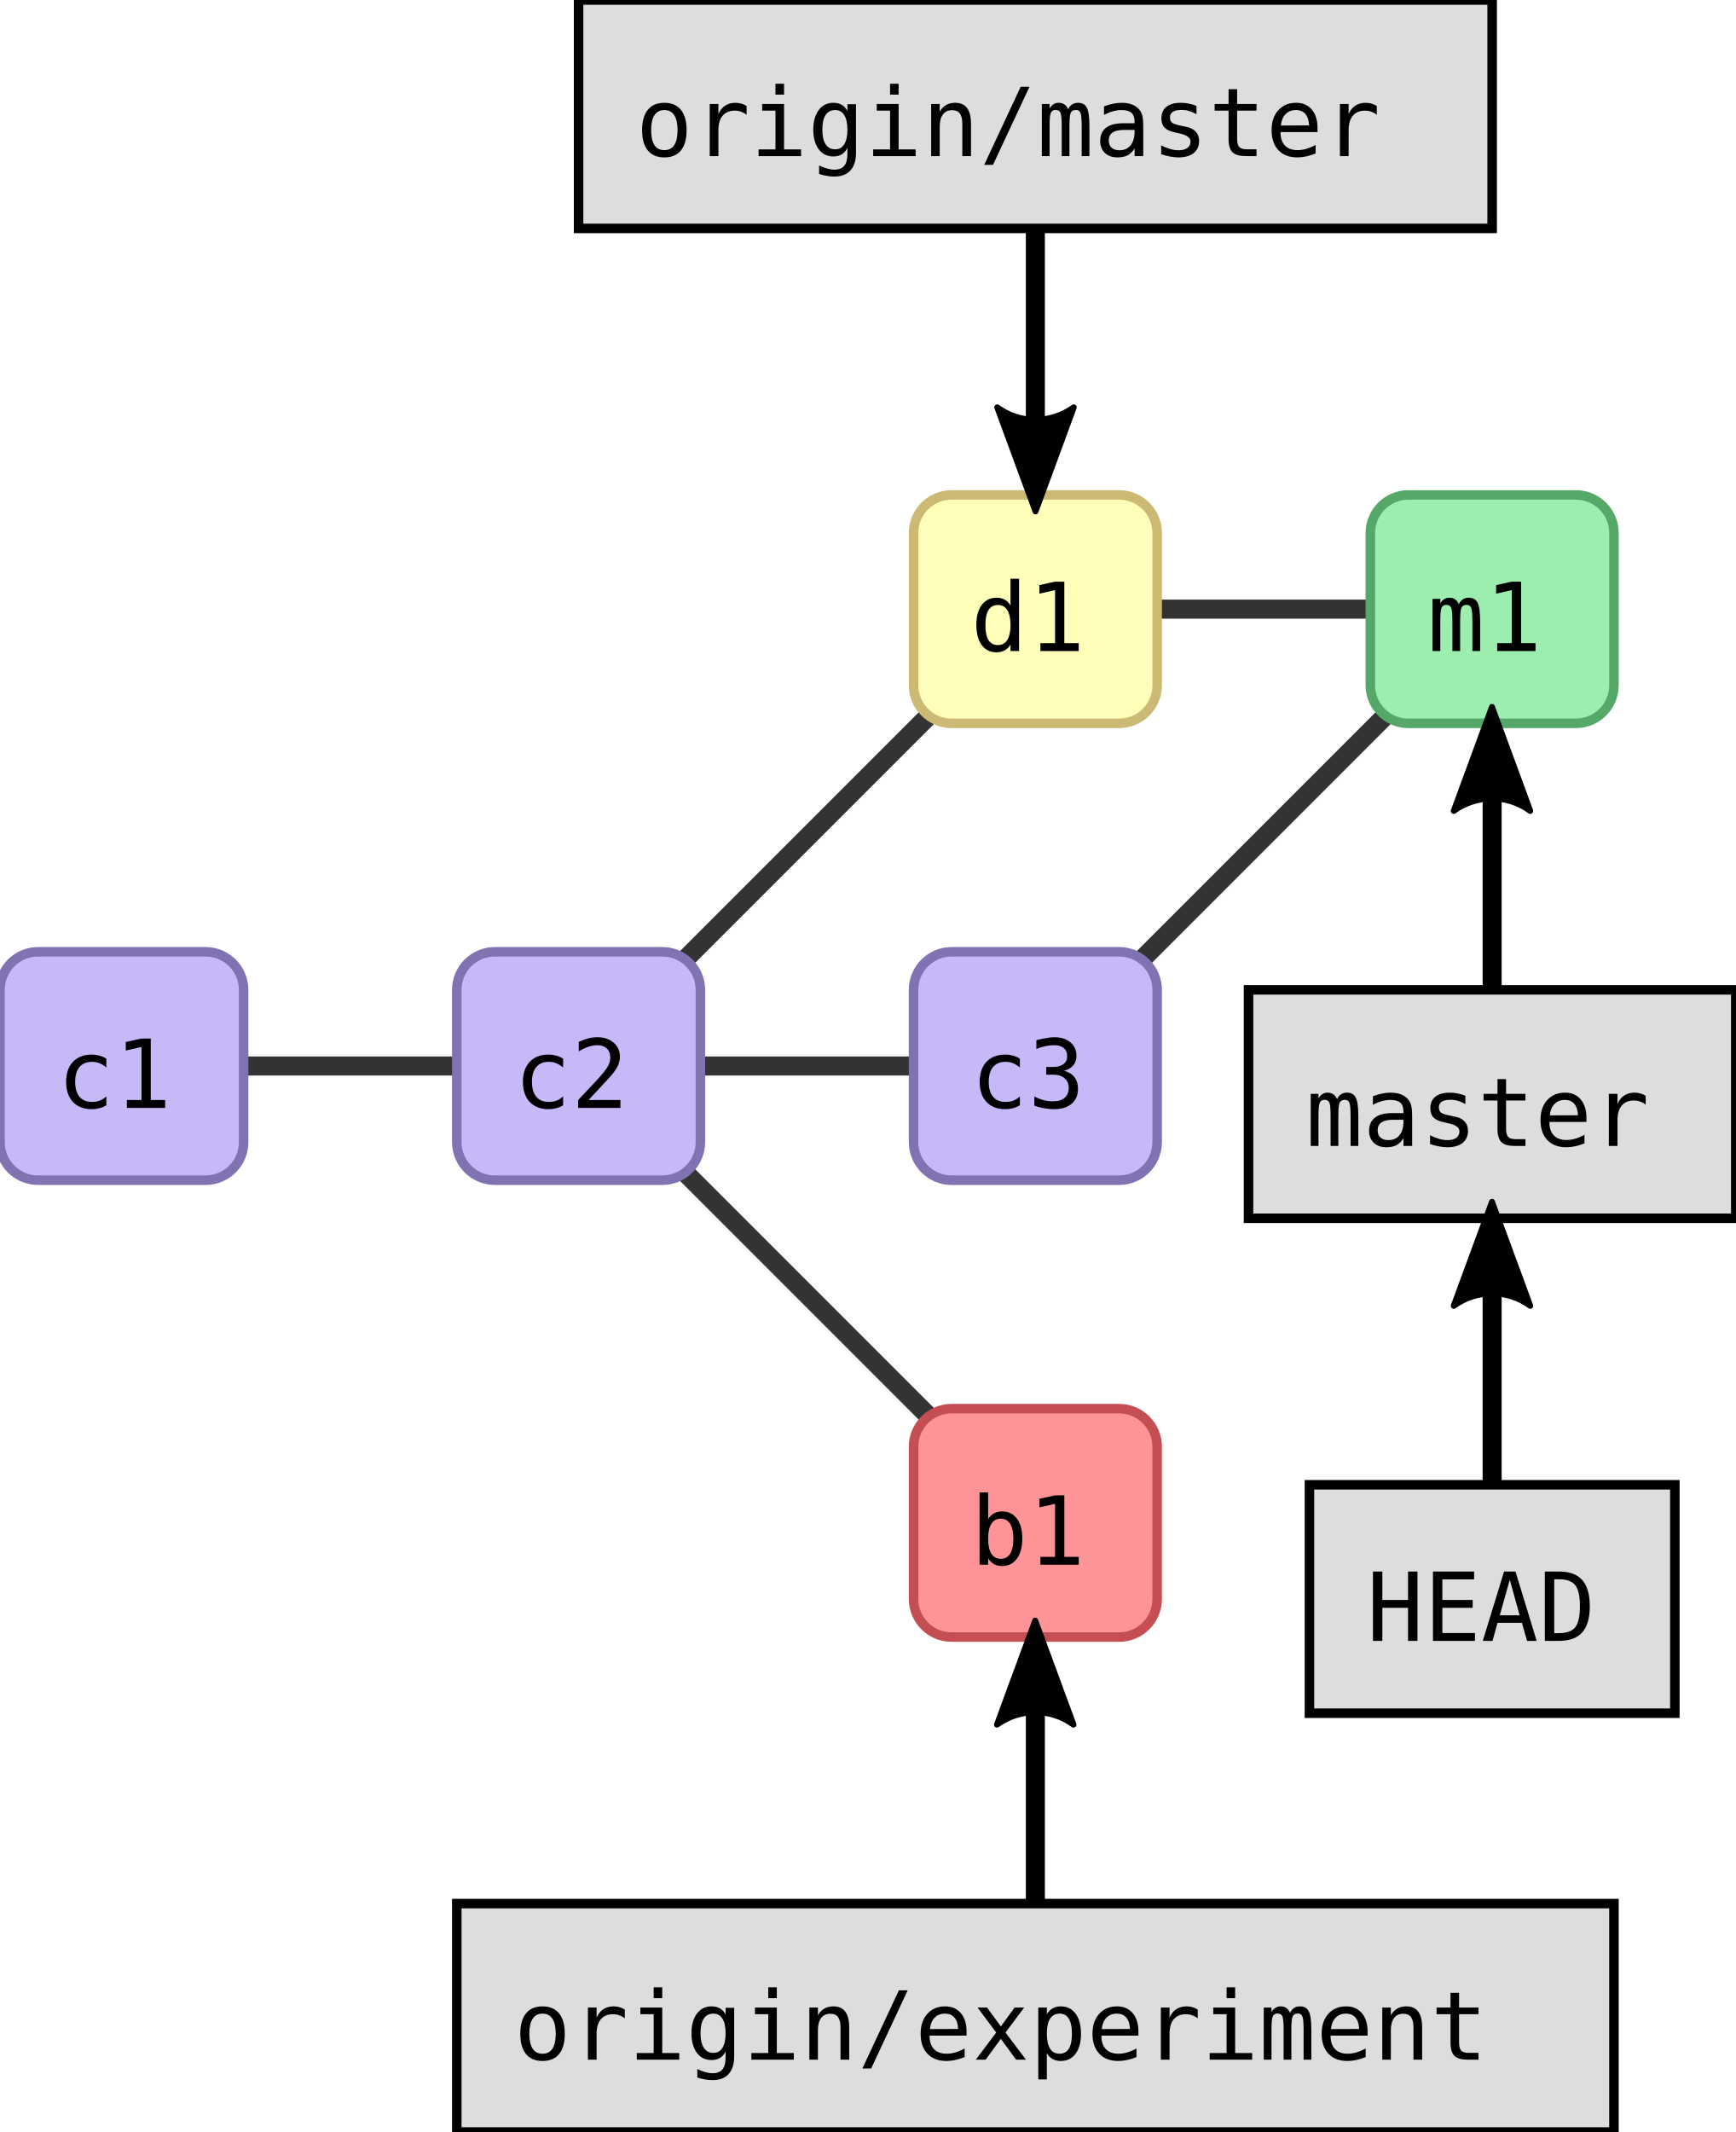
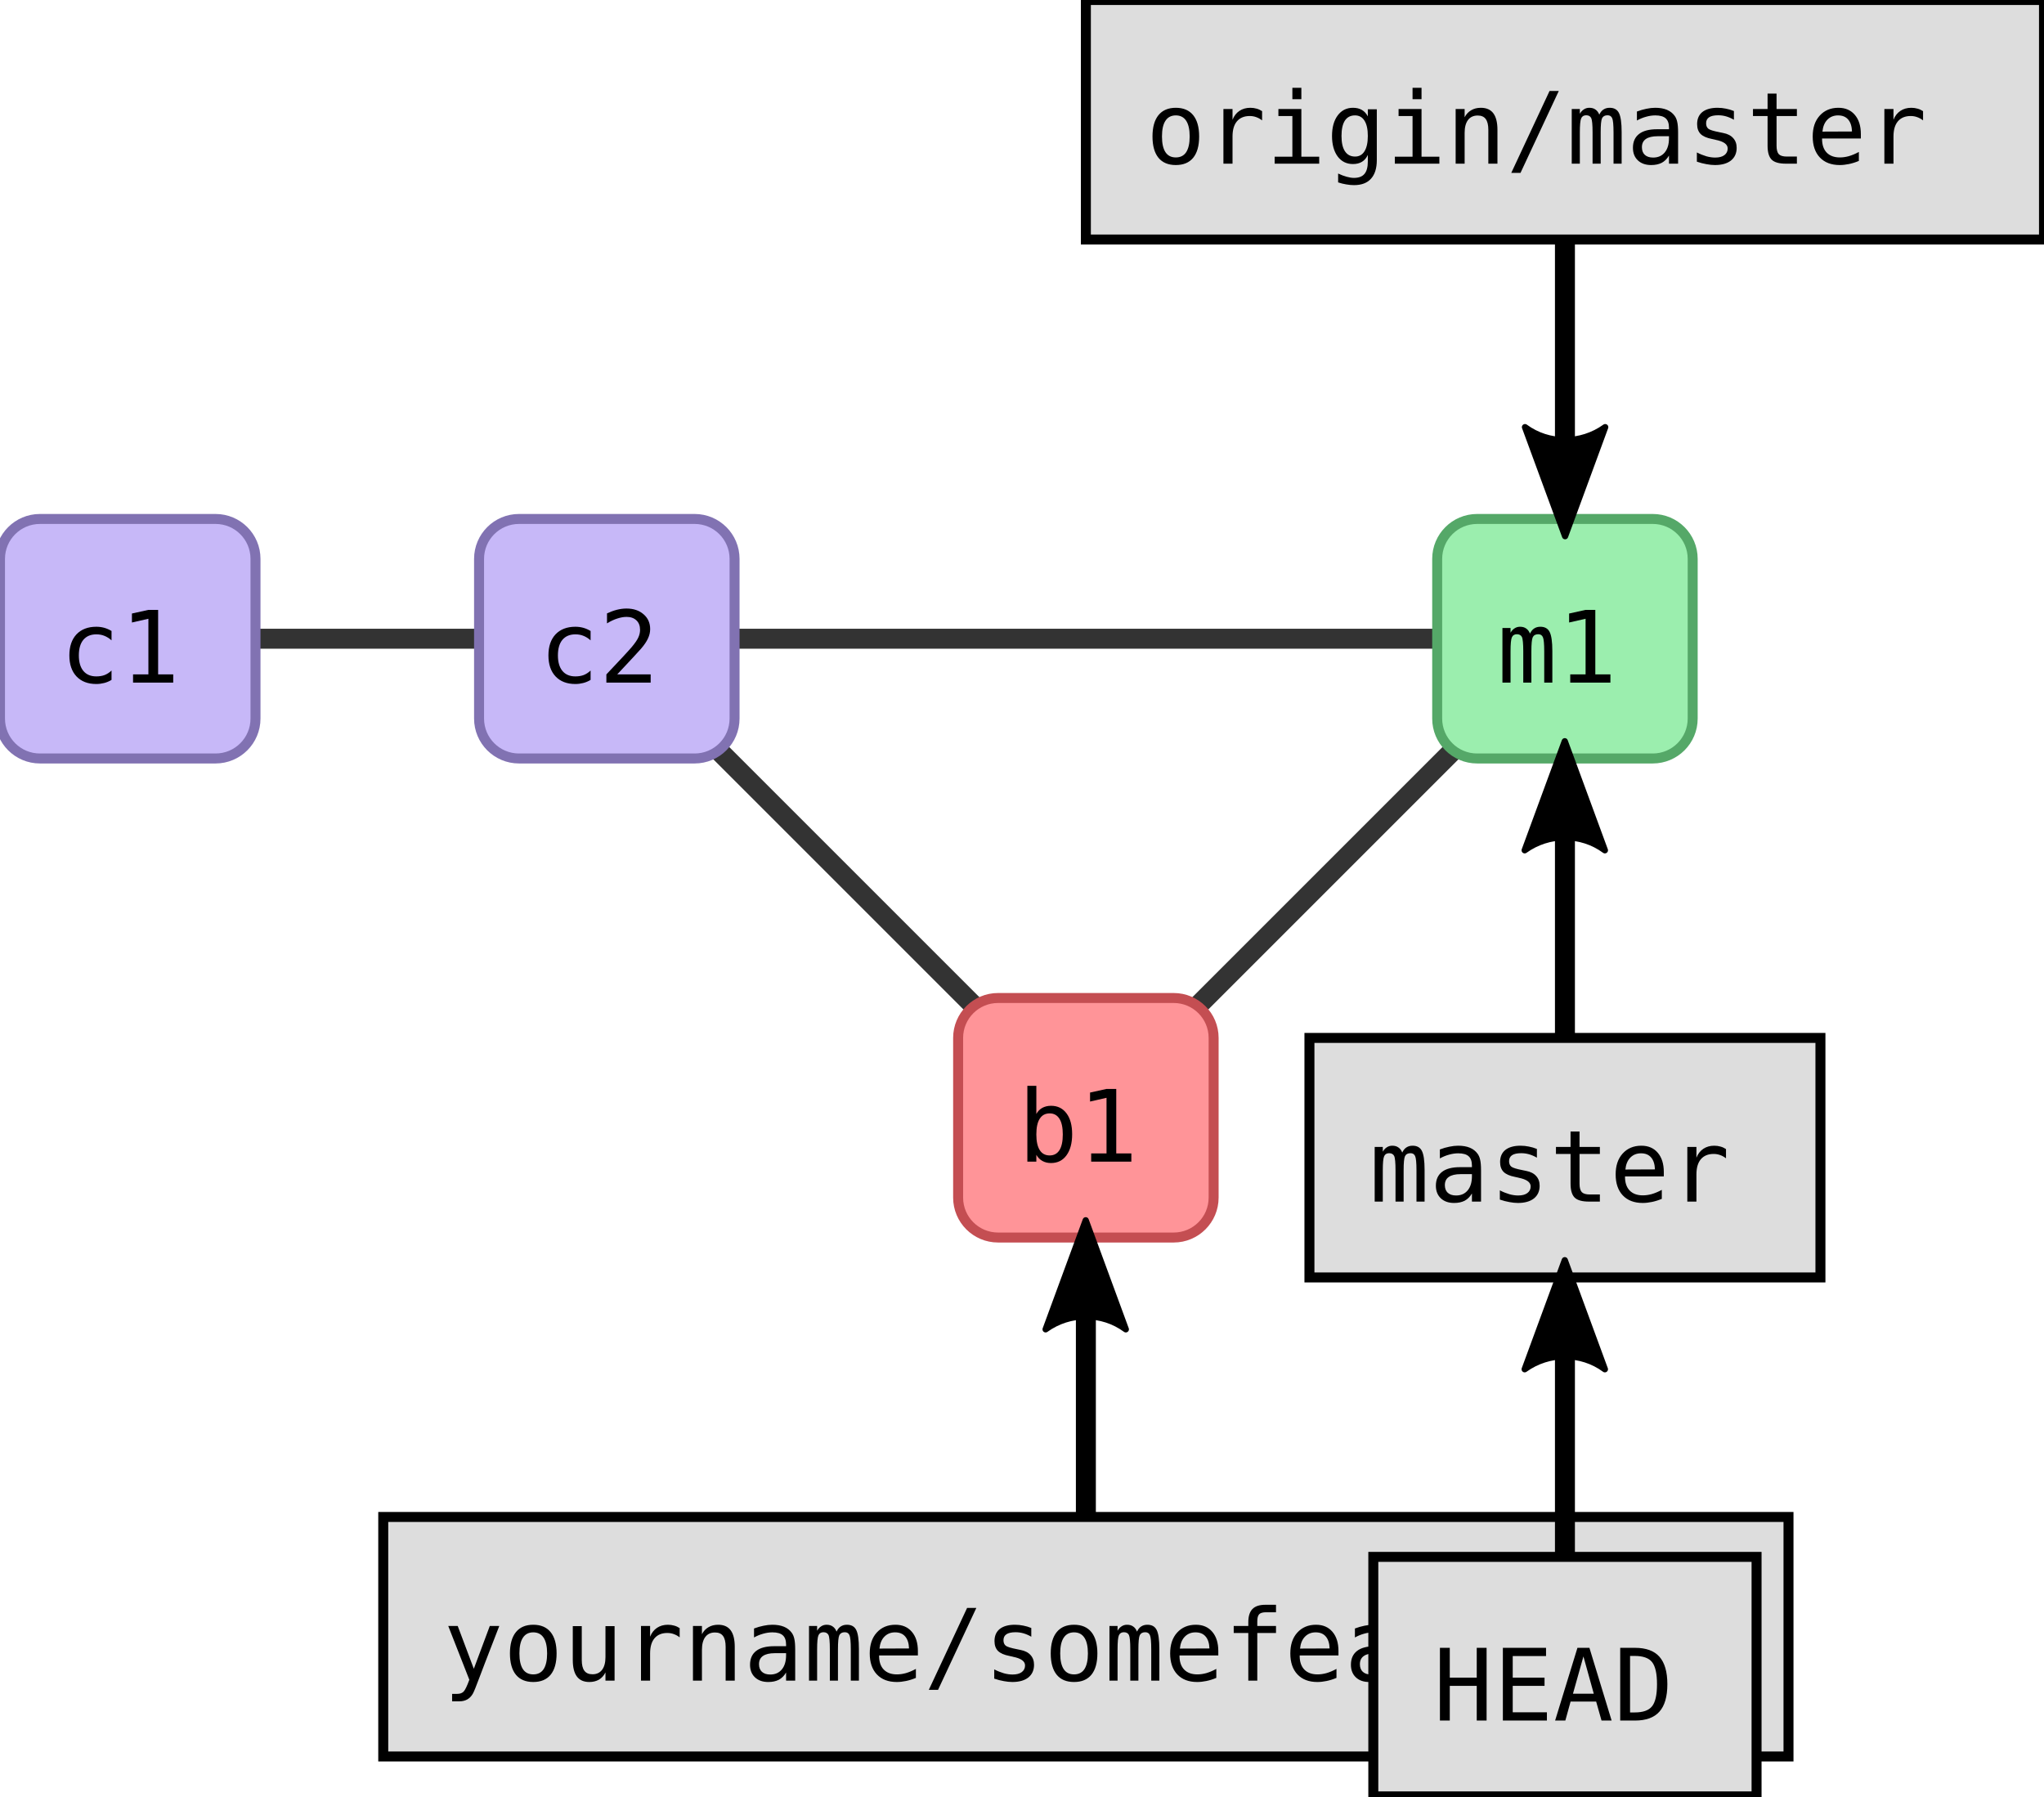
- <svg xmlns="http://www.w3.org/2000/svg" width="228.0" height="280.0" id="svg2" version="1.1">
+ <svg xmlns="http://www.w3.org/2000/svg" width="256.0" height="225.0" id="svg2" version="1.1">
  <defs id="defs4">
    <marker orient="auto" refY="0.0" refX="0.0" id="fullmarker" style="overflow:visible;">
      <path style="opacity:1.0;fill:#000000;stroke:#000000;fill-rule:evenodd;stroke-width:0.625;stroke-linejoin:round;" d="M 8.719,4.034 L -2.207,0.016 L 8.719,-4.002 C 6.973,-1.63 6.983,1.616 8.719,4.034 z " transform="scale(0.5) rotate(180) translate(0,0)" />
    </marker>
    <marker orient="auto" refY="0.0" refX="0.0" id="ghostmarker" style="overflow:visible;">
      <path style="opacity:0.2;fill:#000000;stroke:#000000;fill-rule:evenodd;stroke-width:0.625;stroke-linejoin:round;" d="M 8.719,4.034 L -2.207,0.016 L 8.719,-4.002 C 6.973,-1.63 6.983,1.616 8.719,4.034 z " transform="scale(0.5) rotate(180) translate(0,0)" />
    </marker>
  </defs>
-   <g transform="translate(-0.0,125.0) rotate(0)" id="layer1">
+   <g transform="translate(-0.0,65.0) rotate(0)" id="layer1">
+     <line x1="76.0" y1="15.0" x2="196.0" y2="15.0" style="stroke:#000000;                         stroke-width:2.5;                         stroke-opacity:0.8" />
    <line x1="76.0" y1="15.0" x2="136.0" y2="75.0" style="stroke:#000000;                         stroke-width:2.5;                         stroke-opacity:0.8" />
-     <line x1="76.0" y1="15.0" x2="136.0" y2="-45.0" style="stroke:#000000;                         stroke-width:2.5;                         stroke-opacity:0.8" />
-     <line x1="76.0" y1="15.0" x2="136.0" y2="15.0" style="stroke:#000000;                         stroke-width:2.5;                         stroke-opacity:0.8" />
-     <line x1="136.0" y1="-45.0" x2="196.0" y2="-45.0" style="stroke:#000000;                         stroke-width:2.5;                         stroke-opacity:0.8" />
-     <line x1="136.0" y1="15.0" x2="196.0" y2="-45.0" style="stroke:#000000;                         stroke-width:2.5;                         stroke-opacity:0.8" />
    <line x1="16.0" y1="15.0" x2="76.0" y2="15.0" style="stroke:#000000;                         stroke-width:2.5;                         stroke-opacity:0.8" />
+     <line x1="136.0" y1="75.0" x2="196.0" y2="15.0" style="stroke:#000000;                         stroke-width:2.5;                         stroke-opacity:0.8" />
    <rect style="fill:#c7b8f8;                         stroke:#8172B2;                         stroke-width:1.25;                         stroke-miterlimit:4;                         stroke-opacity:1.0;                         stroke-dasharray:none" width="32.0" height="30.0" x="60.0" y="0.0" ry="5.0" />
    <text style="font-size:12.5px;                         font-style:normal;                         font-weight:normal;                         line-height:125%%;                         letter-spacing:0px;                         word-spacing:0px;                         fill:#000000;                         fill-opacity:1.0;                         stroke:none;                         font-family:DejaVu Sans Mono" x="67.5" y="20.5">c2</text>
+     <rect style="fill:#9beeae;                         stroke:#55A868;                         stroke-width:1.25;                         stroke-miterlimit:4;                         stroke-opacity:1.0;                         stroke-dasharray:none" width="32.0" height="30.0" x="180.0" y="0.0" ry="5.0" />
+     <text style="font-size:12.5px;                         font-style:normal;                         font-weight:normal;                         line-height:125%%;                         letter-spacing:0px;                         word-spacing:0px;                         fill:#000000;                         fill-opacity:1.0;                         stroke:none;                         font-family:DejaVu Sans Mono" x="187.5" y="20.5">m1</text>
+     <rect style="fill:#c7b8f8;                         stroke:#8172B2;                         stroke-width:1.25;                         stroke-miterlimit:4;                         stroke-opacity:1.0;                         stroke-dasharray:none" width="32.0" height="30.0" x="0.0" y="0.0" ry="5.0" />
+     <text style="font-size:12.5px;                         font-style:normal;                         font-weight:normal;                         line-height:125%%;                         letter-spacing:0px;                         word-spacing:0px;                         fill:#000000;                         fill-opacity:1.0;                         stroke:none;                         font-family:DejaVu Sans Mono" x="7.5" y="20.5">c1</text>
    <rect style="fill:#ff9498;                         stroke:#C44E52;                         stroke-width:1.25;                         stroke-miterlimit:4;                         stroke-opacity:1.0;                         stroke-dasharray:none" width="32.0" height="30.0" x="120.0" y="60.0" ry="5.0" />
    <text style="font-size:12.5px;                         font-style:normal;                         font-weight:normal;                         line-height:125%%;                         letter-spacing:0px;                         word-spacing:0px;                         fill:#000000;                         fill-opacity:1.0;                         stroke:none;                         font-family:DejaVu Sans Mono" x="127.5" y="80.5">b1</text>
-     <rect style="fill:#ffffba;                         stroke:#CCB974;                         stroke-width:1.25;                         stroke-miterlimit:4;                         stroke-opacity:1.0;                         stroke-dasharray:none" width="32.0" height="30.0" x="120.0" y="-60.0" ry="5.0" />
-     <text style="font-size:12.5px;                         font-style:normal;                         font-weight:normal;                         line-height:125%%;                         letter-spacing:0px;                         word-spacing:0px;                         fill:#000000;                         fill-opacity:1.0;                         stroke:none;                         font-family:DejaVu Sans Mono" x="127.5" y="-39.5">d1</text>
-     <rect style="fill:#9beeae;                         stroke:#55A868;                         stroke-width:1.25;                         stroke-miterlimit:4;                         stroke-opacity:1.0;                         stroke-dasharray:none" width="32.0" height="30.0" x="180.0" y="-60.0" ry="5.0" />
-     <text style="font-size:12.5px;                         font-style:normal;                         font-weight:normal;                         line-height:125%%;                         letter-spacing:0px;                         word-spacing:0px;                         fill:#000000;                         fill-opacity:1.0;                         stroke:none;                         font-family:DejaVu Sans Mono" x="187.5" y="-39.5">m1</text>
-     <rect style="fill:#c7b8f8;                         stroke:#8172B2;                         stroke-width:1.25;                         stroke-miterlimit:4;                         stroke-opacity:1.0;                         stroke-dasharray:none" width="32.0" height="30.0" x="120.0" y="0.0" ry="5.0" />
-     <text style="font-size:12.5px;                         font-style:normal;                         font-weight:normal;                         line-height:125%%;                         letter-spacing:0px;                         word-spacing:0px;                         fill:#000000;                         fill-opacity:1.0;                         stroke:none;                         font-family:DejaVu Sans Mono" x="127.5" y="20.5">c3</text>
-     <rect style="fill:#c7b8f8;                         stroke:#8172B2;                         stroke-width:1.25;                         stroke-miterlimit:4;                         stroke-opacity:1.0;                         stroke-dasharray:none" width="32.0" height="30.0" x="0.0" y="0.0" ry="5.0" />
-     <text style="font-size:12.5px;                         font-style:normal;                         font-weight:normal;                         line-height:125%%;                         letter-spacing:0px;                         word-spacing:0px;                         fill:#000000;                         fill-opacity:1.0;                         stroke:none;                         font-family:DejaVu Sans Mono" x="7.5" y="20.5">c1</text>
-     <path style="fill:none;                  stroke:#000000;                  stroke-width:2.5;                  stroke-linecap:butt;                  stroke-linejoin:miter;                  stroke-opacity:1.0;                  marker-end:url(#fullmarker);                  stroke-miterlimit:4;                  stroke-dasharray:none" d="M 136.0,-110.0 136.0,-60.6" />
-     <rect style="fill:#dddddd;                         stroke:#000000;                         stroke-width:1.25;                         stroke-miterlimit:4;                         stroke-opacity:1.0;                         stroke-dasharray:none" width="120.0" height="30.0" x="76.0" y="-125.0" ry="0.0" />
-     <text style="font-size:12.5px;                         font-style:normal;                         font-weight:normal;                         line-height:125%%;                         letter-spacing:0px;                         word-spacing:0px;                         fill:#000000;                         fill-opacity:1.0;                         stroke:none;                         font-family:DejaVu Sans Mono" x="83.5" y="-104.5">origin/master</text>
    <path style="fill:none;                  stroke:#000000;                  stroke-width:2.5;                  stroke-linecap:butt;                  stroke-linejoin:miter;                  stroke-opacity:1.0;                  marker-end:url(#fullmarker);                  stroke-miterlimit:4;                  stroke-dasharray:none" d="M 136.0,140.0 136.0,90.6" />
-     <rect style="fill:#dddddd;                         stroke:#000000;                         stroke-width:1.25;                         stroke-miterlimit:4;                         stroke-opacity:1.0;                         stroke-dasharray:none" width="152.0" height="30.0" x="60.0" y="125.0" ry="0.0" />
-     <text style="font-size:12.5px;                         font-style:normal;                         font-weight:normal;                         line-height:125%%;                         letter-spacing:0px;                         word-spacing:0px;                         fill:#000000;                         fill-opacity:1.0;                         stroke:none;                         font-family:DejaVu Sans Mono" x="67.5" y="145.5">origin/experiment</text>
-     <path style="fill:none;                  stroke:#000000;                  stroke-width:2.5;                  stroke-linecap:butt;                  stroke-linejoin:miter;                  stroke-opacity:1.0;                  marker-end:url(#fullmarker);                  stroke-miterlimit:4;                  stroke-dasharray:none" d="M 196.0,20.0 196.0,-29.4" />
-     <rect style="fill:#dddddd;                         stroke:#000000;                         stroke-width:1.25;                         stroke-miterlimit:4;                         stroke-opacity:1.0;                         stroke-dasharray:none" width="64.0" height="30.0" x="164.0" y="5.0" ry="0.0" />
-     <text style="font-size:12.5px;                         font-style:normal;                         font-weight:normal;                         line-height:125%%;                         letter-spacing:0px;                         word-spacing:0px;                         fill:#000000;                         fill-opacity:1.0;                         stroke:none;                         font-family:DejaVu Sans Mono" x="171.5" y="25.5">master</text>
-     <path style="fill:none;                  stroke:#000000;                  stroke-width:2.5;                  stroke-linecap:butt;                  stroke-linejoin:miter;                  stroke-opacity:1.0;                  marker-end:url(#fullmarker);                  stroke-miterlimit:4;                  stroke-dasharray:none" d="M 196.0,85.0 196.0,35.6" />
-     <rect style="fill:#dddddd;                         stroke:#000000;                         stroke-width:1.25;                         stroke-miterlimit:4;                         stroke-opacity:1.0;                         stroke-dasharray:none" width="48.0" height="30.0" x="172.0" y="70.0" ry="0.0" />
-     <text style="font-size:12.5px;                         font-style:normal;                         font-weight:normal;                         line-height:125%%;                         letter-spacing:0px;                         word-spacing:0px;                         fill:#000000;                         fill-opacity:1.0;                         stroke:none;                         font-family:DejaVu Sans Mono" x="179.5" y="90.5">HEAD</text>
+     <rect style="fill:#dddddd;                         stroke:#000000;                         stroke-width:1.25;                         stroke-miterlimit:4;                         stroke-opacity:1.0;                         stroke-dasharray:none" width="176.0" height="30.0" x="48.0" y="125.0" ry="0.0" />
+     <text style="font-size:12.5px;                         font-style:normal;                         font-weight:normal;                         line-height:125%%;                         letter-spacing:0px;                         word-spacing:0px;                         fill:#000000;                         fill-opacity:1.0;                         stroke:none;                         font-family:DejaVu Sans Mono" x="55.5" y="145.5">yourname/somefeature</text>
+     <path style="fill:none;                  stroke:#000000;                  stroke-width:2.5;                  stroke-linecap:butt;                  stroke-linejoin:miter;                  stroke-opacity:1.0;                  marker-end:url(#fullmarker);                  stroke-miterlimit:4;                  stroke-dasharray:none" d="M 196.0,80.0 196.0,30.6" />
+     <rect style="fill:#dddddd;                         stroke:#000000;                         stroke-width:1.25;                         stroke-miterlimit:4;                         stroke-opacity:1.0;                         stroke-dasharray:none" width="64.0" height="30.0" x="164.0" y="65.0" ry="0.0" />
+     <text style="font-size:12.5px;                         font-style:normal;                         font-weight:normal;                         line-height:125%%;                         letter-spacing:0px;                         word-spacing:0px;                         fill:#000000;                         fill-opacity:1.0;                         stroke:none;                         font-family:DejaVu Sans Mono" x="171.5" y="85.5">master</text>
+     <path style="fill:none;                  stroke:#000000;                  stroke-width:2.5;                  stroke-linecap:butt;                  stroke-linejoin:miter;                  stroke-opacity:1.0;                  marker-end:url(#fullmarker);                  stroke-miterlimit:4;                  stroke-dasharray:none" d="M 196.0,145.0 196.0,95.6" />
+     <rect style="fill:#dddddd;                         stroke:#000000;                         stroke-width:1.25;                         stroke-miterlimit:4;                         stroke-opacity:1.0;                         stroke-dasharray:none" width="48.0" height="30.0" x="172.0" y="130.0" ry="0.0" />
+     <text style="font-size:12.5px;                         font-style:normal;                         font-weight:normal;                         line-height:125%%;                         letter-spacing:0px;                         word-spacing:0px;                         fill:#000000;                         fill-opacity:1.0;                         stroke:none;                         font-family:DejaVu Sans Mono" x="179.5" y="150.5">HEAD</text>
+     <path style="fill:none;                  stroke:#000000;                  stroke-width:2.5;                  stroke-linecap:butt;                  stroke-linejoin:miter;                  stroke-opacity:1.0;                  marker-end:url(#fullmarker);                  stroke-miterlimit:4;                  stroke-dasharray:none" d="M 196.0,-50.0 196.0,-0.6" />
+     <rect style="fill:#dddddd;                         stroke:#000000;                         stroke-width:1.25;                         stroke-miterlimit:4;                         stroke-opacity:1.0;                         stroke-dasharray:none" width="120.0" height="30.0" x="136.0" y="-65.0" ry="0.0" />
+     <text style="font-size:12.5px;                         font-style:normal;                         font-weight:normal;                         line-height:125%%;                         letter-spacing:0px;                         word-spacing:0px;                         fill:#000000;                         fill-opacity:1.0;                         stroke:none;                         font-family:DejaVu Sans Mono" x="143.5" y="-44.5">origin/master</text>
  </g>
</svg>
